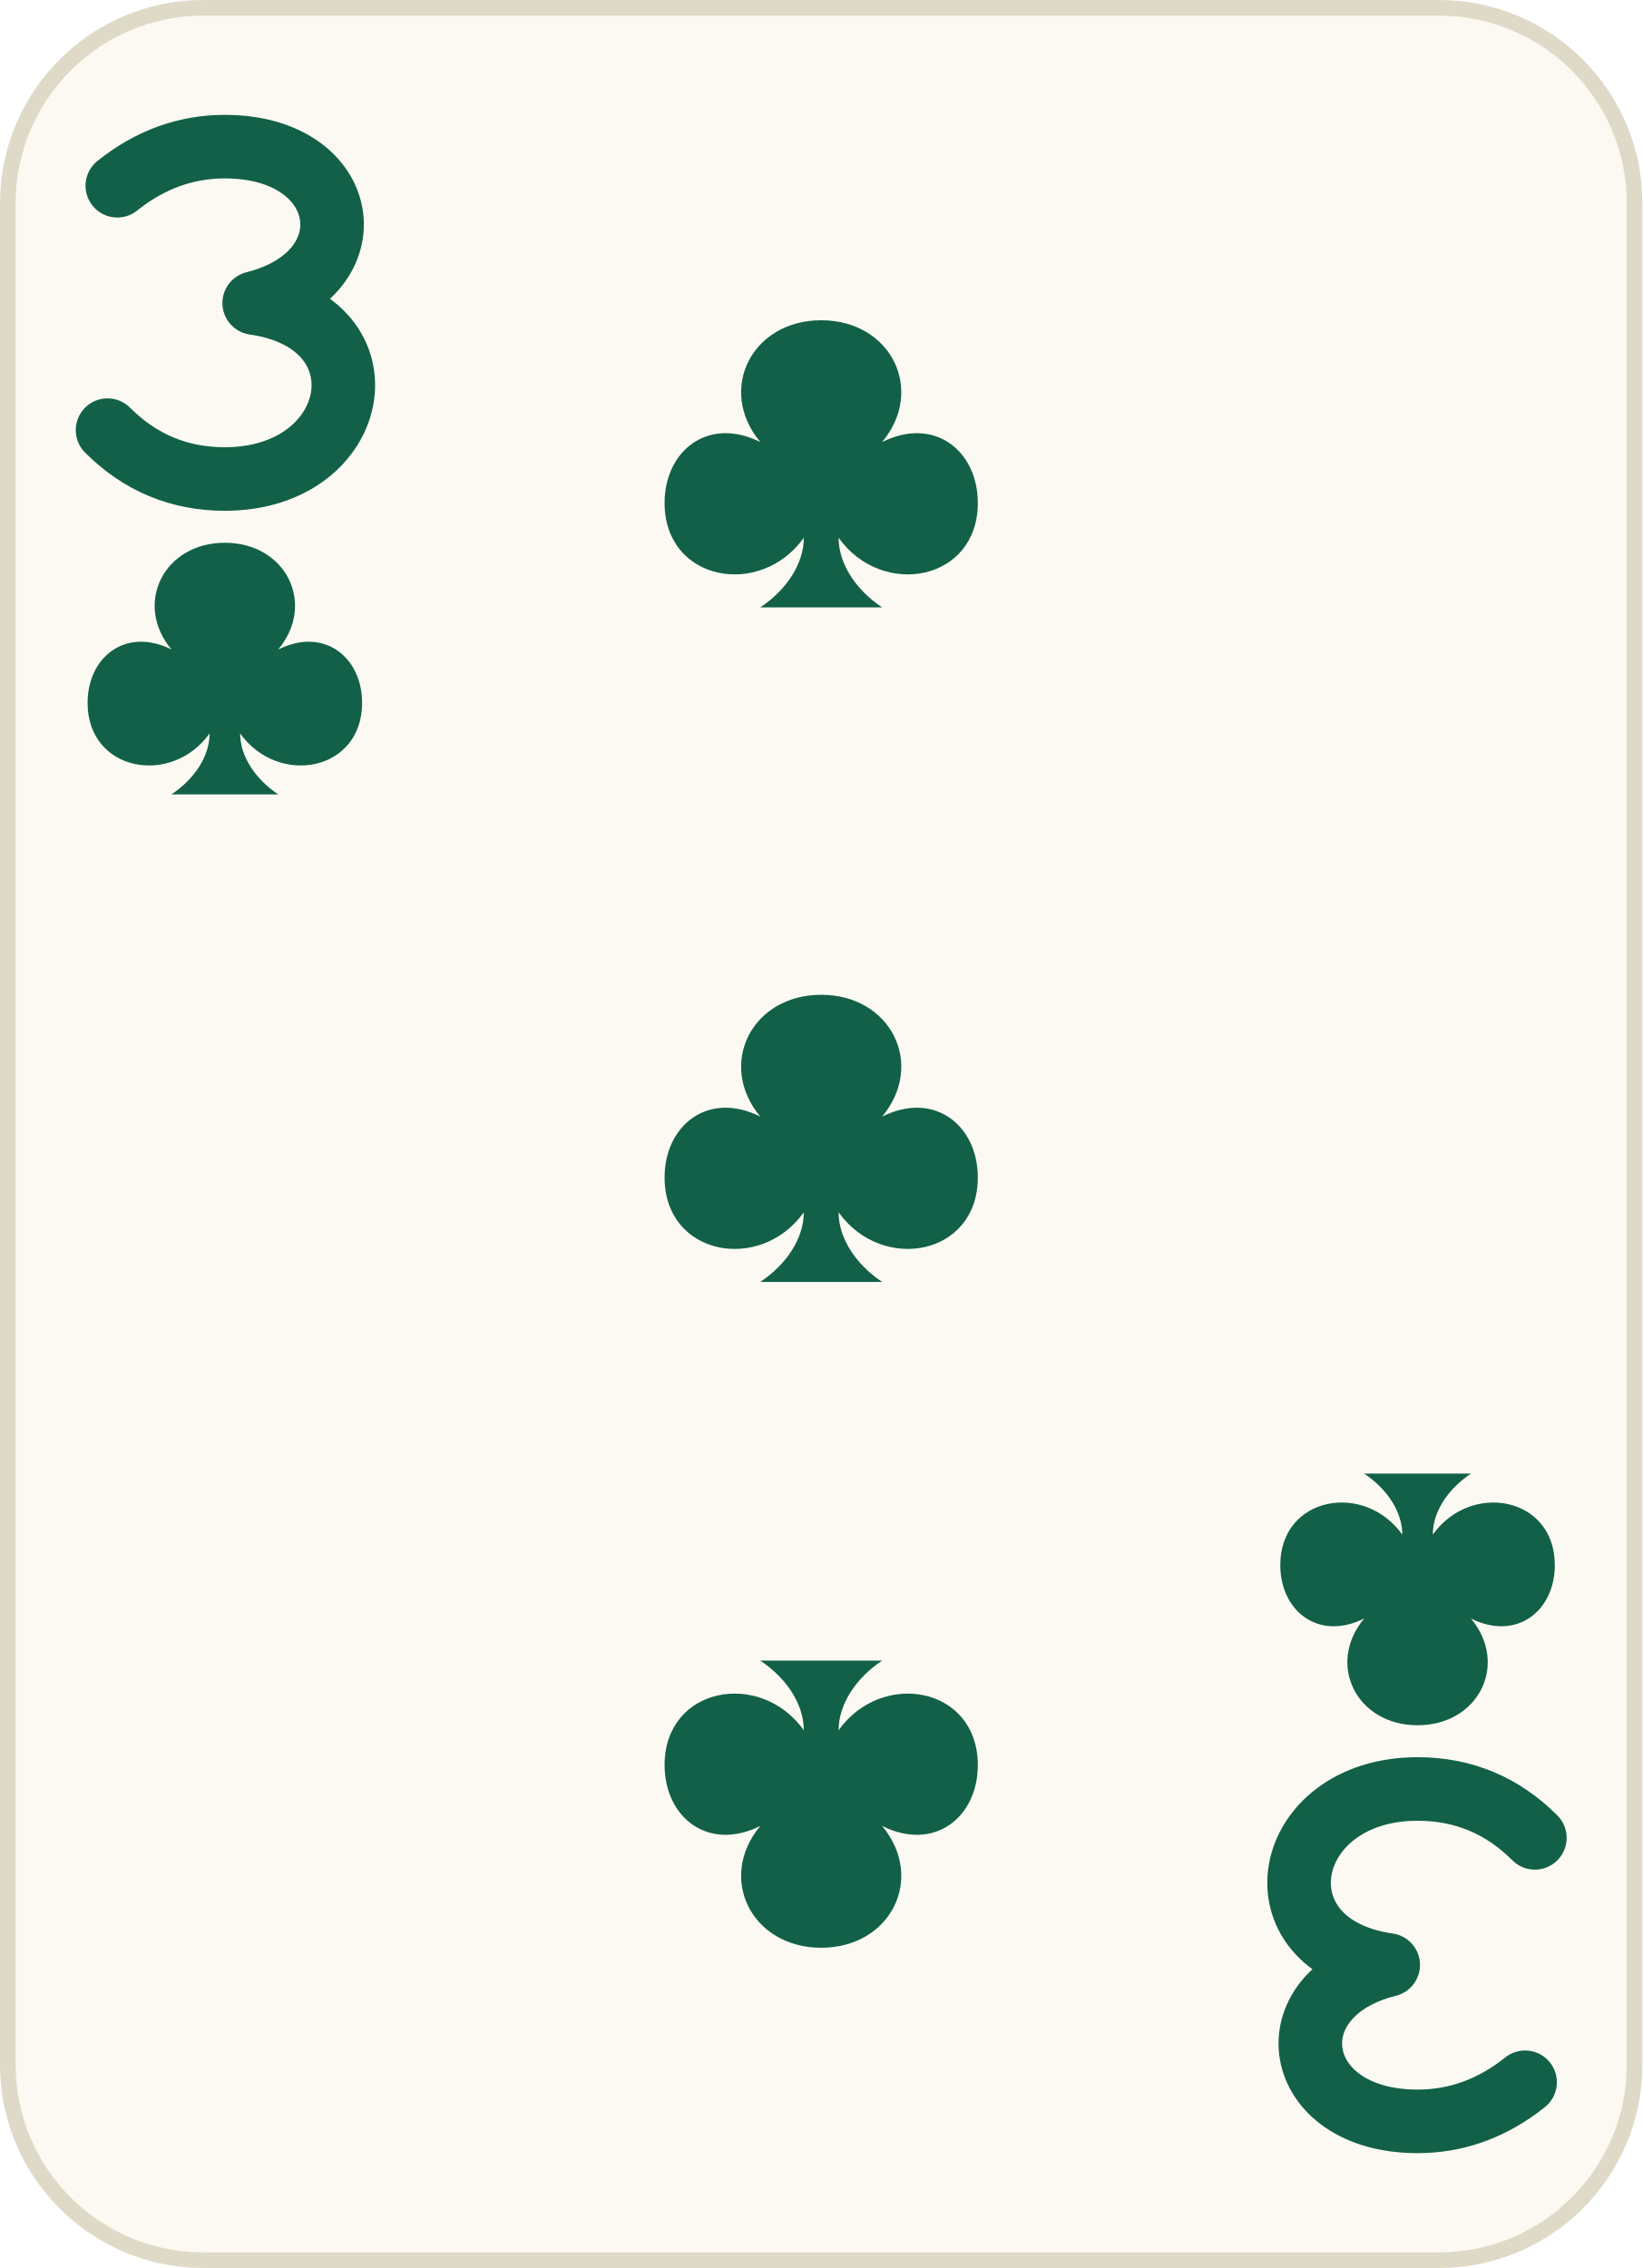
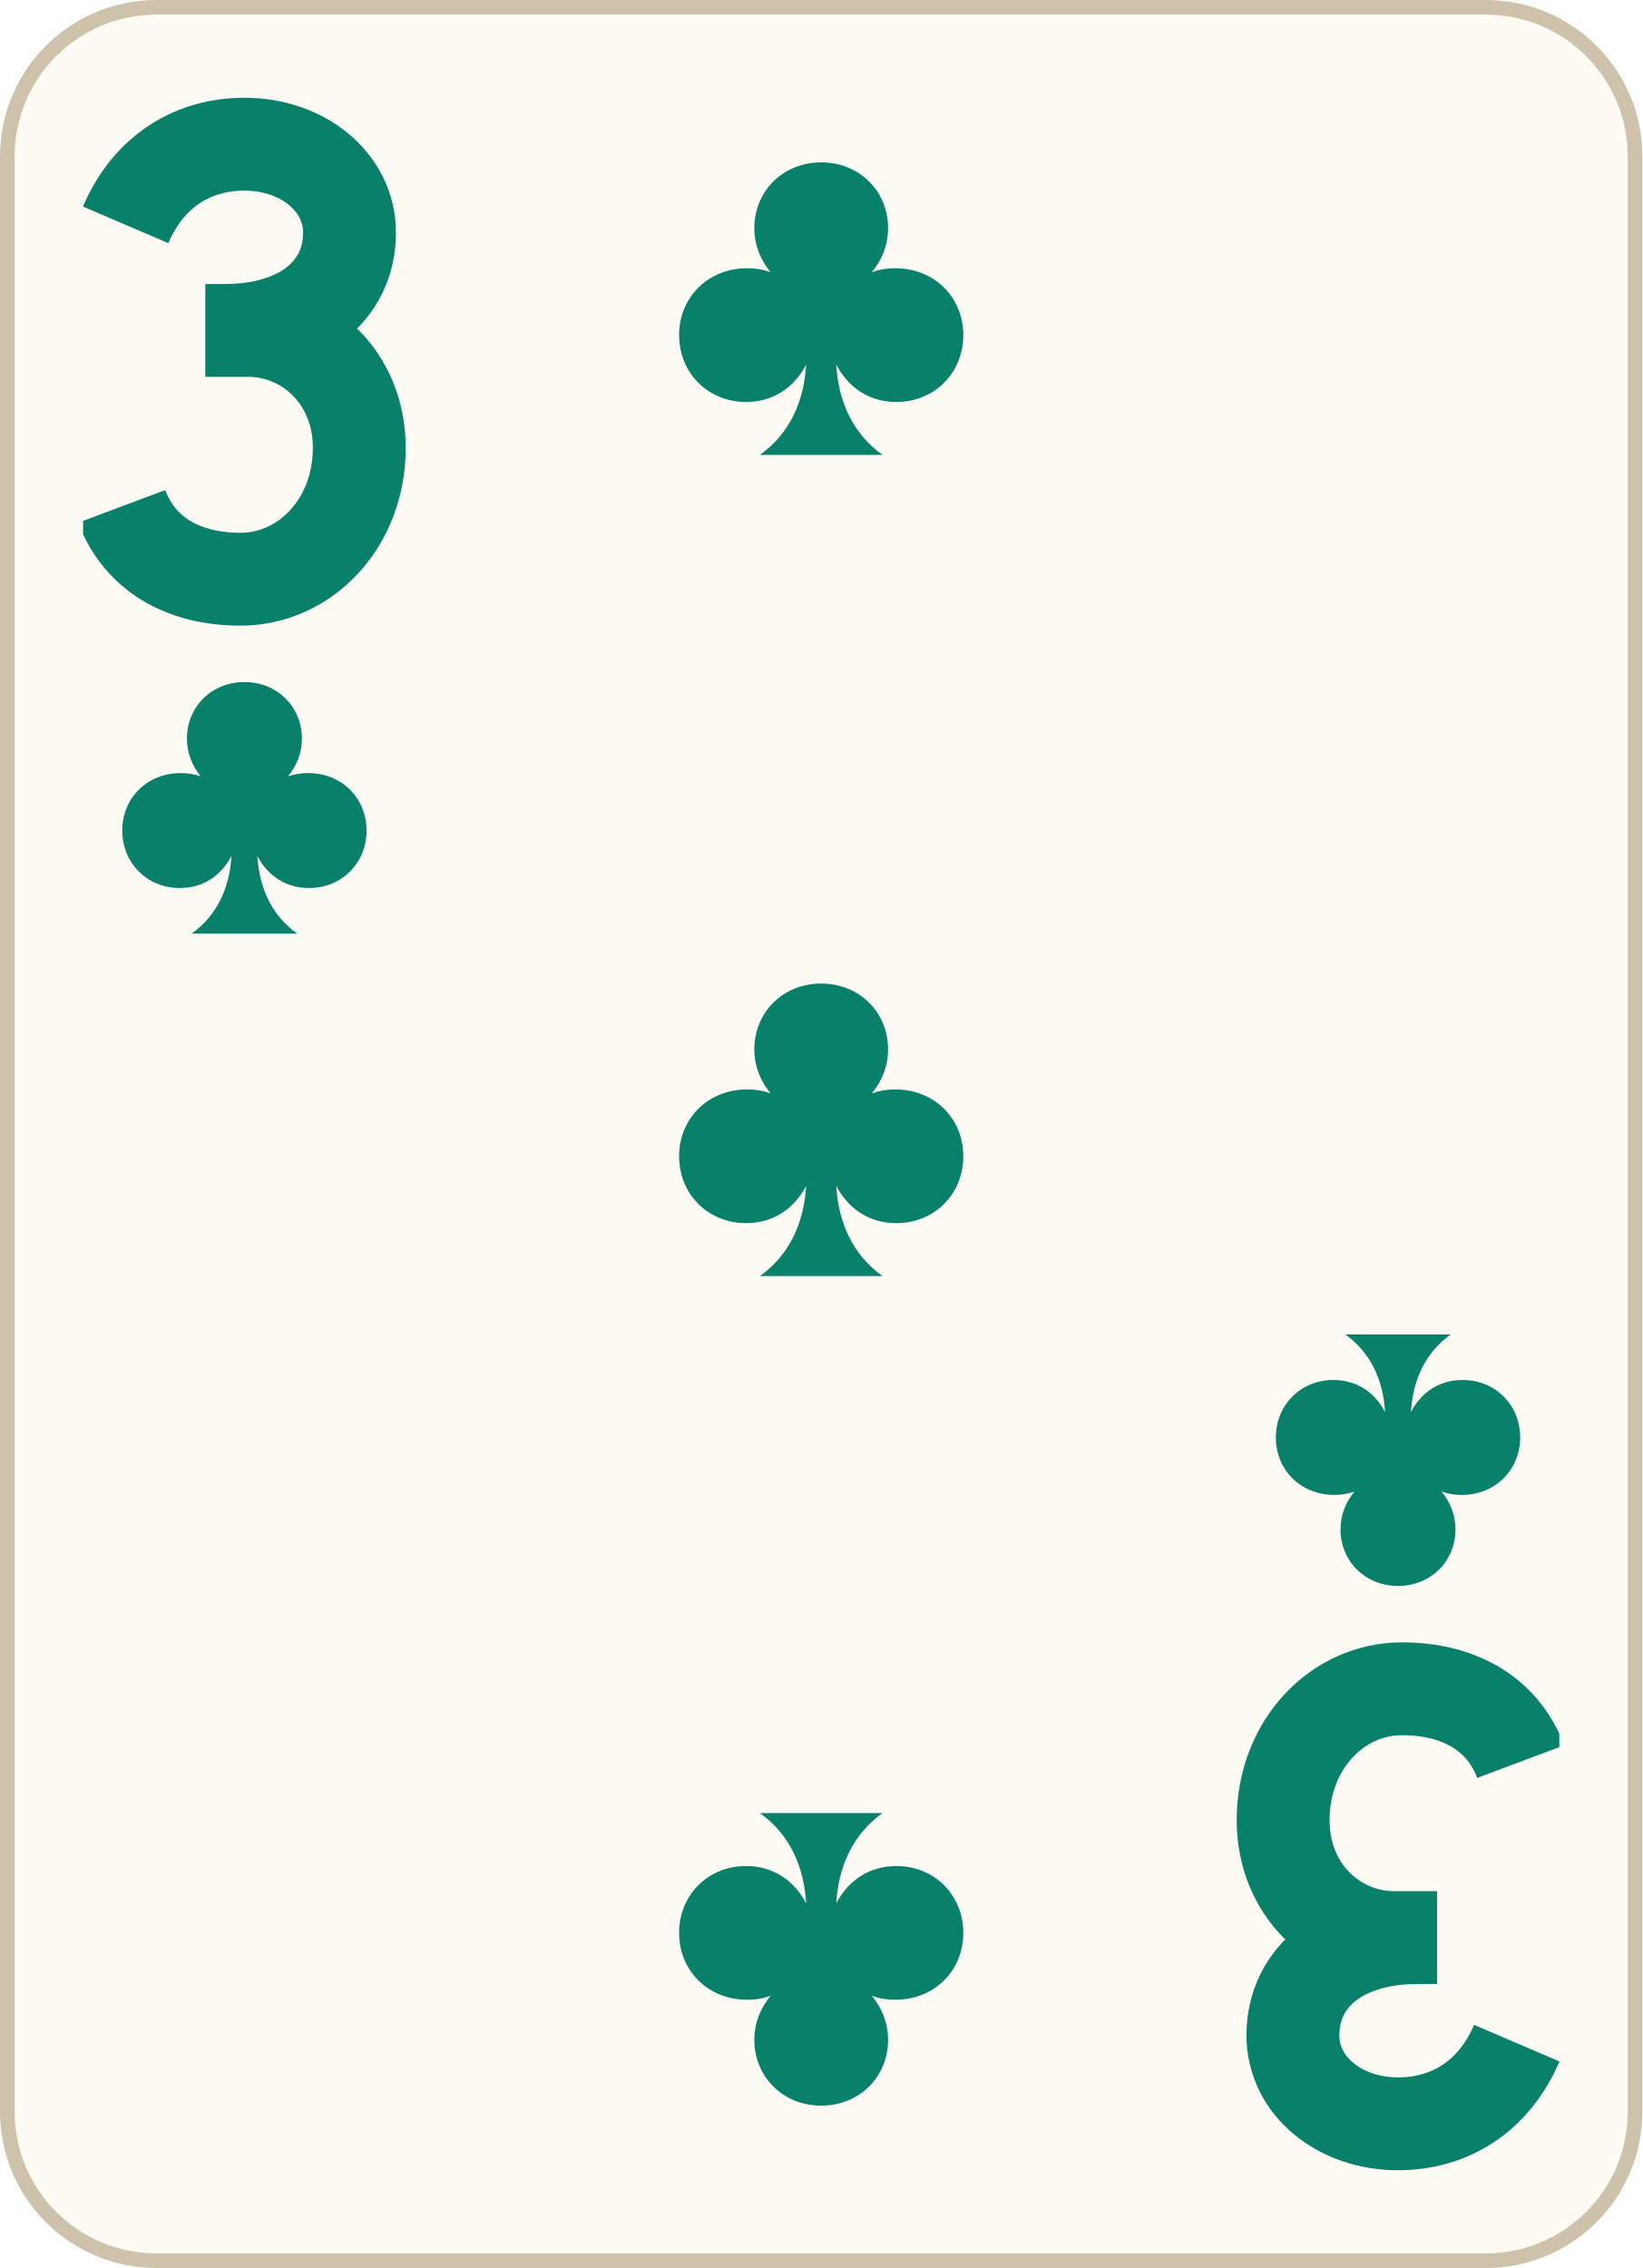
<svg xmlns="http://www.w3.org/2000/svg" width="168" height="232" viewBox="0 0 168 232" preserveAspectRatio="none">
-   <rect x=".8" y=".8" width="166.4" height="230.4" rx="20" fill="#fbf9f1" stroke="#dfd9c8" stroke-width="1.6" />
-   <g color="#126047" fill="currentColor">
+   <defs>
+     <path id="pip" d="M0-54C13.8-54 24-43.6 24-30.4C24-24 21.6-18.8 18.2-14.6C21-15.6 23.6-16 26.6-16C40.6-16 51-5.6 51 8C51 21.6 40.6 32 27 32C17.4 32 9.8 27 5.4 18.6C6.2 32 11.4 43.4 22 51H-22C-11.4 43.4-6.2 32-5.4 18.6C-9.8 27-17.4 32-27 32C-40.6 32-51 21.6-51 8C-51-5.6-40.6-16-26.6-16C-23.6-16-21-15.6-18.2-14.6C-21.6-18.8-24-24-24-30.4C-24-43.6-13.8-54 0-54Z" />
+     <clipPath id="rank-box">
+       <rect x="8.5" y="10" width="33" height="54" />
+     </clipPath>
    <g id="index">
-       <path d="M-11 4 Q-6 0 0 0 C13 0 15 13 3 16 C17 18 14 34 0 34 Q-7 34-12 29" transform="translate(23 15)" fill="none" stroke="currentColor" stroke-width="6.5" stroke-linecap="round" stroke-linejoin="round" />
-       <path d="M0-16 C8-16 12-8 7-2 C13-5 18-1 18 5 C18 14 7 16 2 9 C2 12 4 15 7 17 H-7 C-4 15-2 12-2 9 C-7 16-18 14-18 5 C-18-1-13-5-7-2 C-12-8-8-16 0-16Z" transform="translate(23 68) scale(0.78)" />
+       <g clip-path="url(#rank-box)">
+         <path d="M-12.15 13C-9.75 7.4-5.15 4.75 0 4.75C5.95 4.75 10.75 8.6 10.75 13.8C10.75 19.8 5.75 23.8-2 23.8H-4M-4 23.8H0.4C6.35 23.8 11.75 28.6 11.75 35.8C11.75 43.6 6.15 49.25-0.4 49.25C-6.35 49.25-10.75 46.6-12.55 41.8" transform="translate(25 10)" fill="none" stroke="currentColor" stroke-width="9.5" stroke-miterlimit="3" />
+       </g>
+       <use href="#pip" transform="translate(25 83) scale(0.245)" />
    </g>
+   </defs>
+   <rect x=".75" y=".75" width="166.5" height="230.5" rx="15.25" fill="#fdfbf4" stroke="#cdc3ab" stroke-width="1.5" />
+   <g color="#08806a" fill="currentColor">
+     <use href="#pip" transform="translate(84 32) scale(0.285)" />
+     <use href="#pip" transform="translate(84 116) scale(0.285)" />
+     <use href="#pip" transform="translate(84 200) rotate(180) scale(0.285)" />
+     <use href="#index" />
    <use href="#index" transform="rotate(180 84 116)" />
-     <g id="pips">
-       <path d="M0-16 C8-16 12-8 7-2 C13-5 18-1 18 5 C18 14 7 16 2 9 C2 12 4 15 7 17 H-7 C-4 15-2 12-2 9 C-7 16-18 14-18 5 C-18-1-13-5-7-2 C-12-8-8-16 0-16Z" transform="translate(84 47) scale(0.89)" />
-       <path d="M0-16 C8-16 12-8 7-2 C13-5 18-1 18 5 C18 14 7 16 2 9 C2 12 4 15 7 17 H-7 C-4 15-2 12-2 9 C-7 16-18 14-18 5 C-18-1-13-5-7-2 C-12-8-8-16 0-16Z" transform="translate(84 116) scale(0.89)" />
-       <path d="M0-16 C8-16 12-8 7-2 C13-5 18-1 18 5 C18 14 7 16 2 9 C2 12 4 15 7 17 H-7 C-4 15-2 12-2 9 C-7 16-18 14-18 5 C-18-1-13-5-7-2 C-12-8-8-16 0-16Z" transform="translate(84 185) scale(-0.89)" />
-     </g>
  </g>
</svg>
